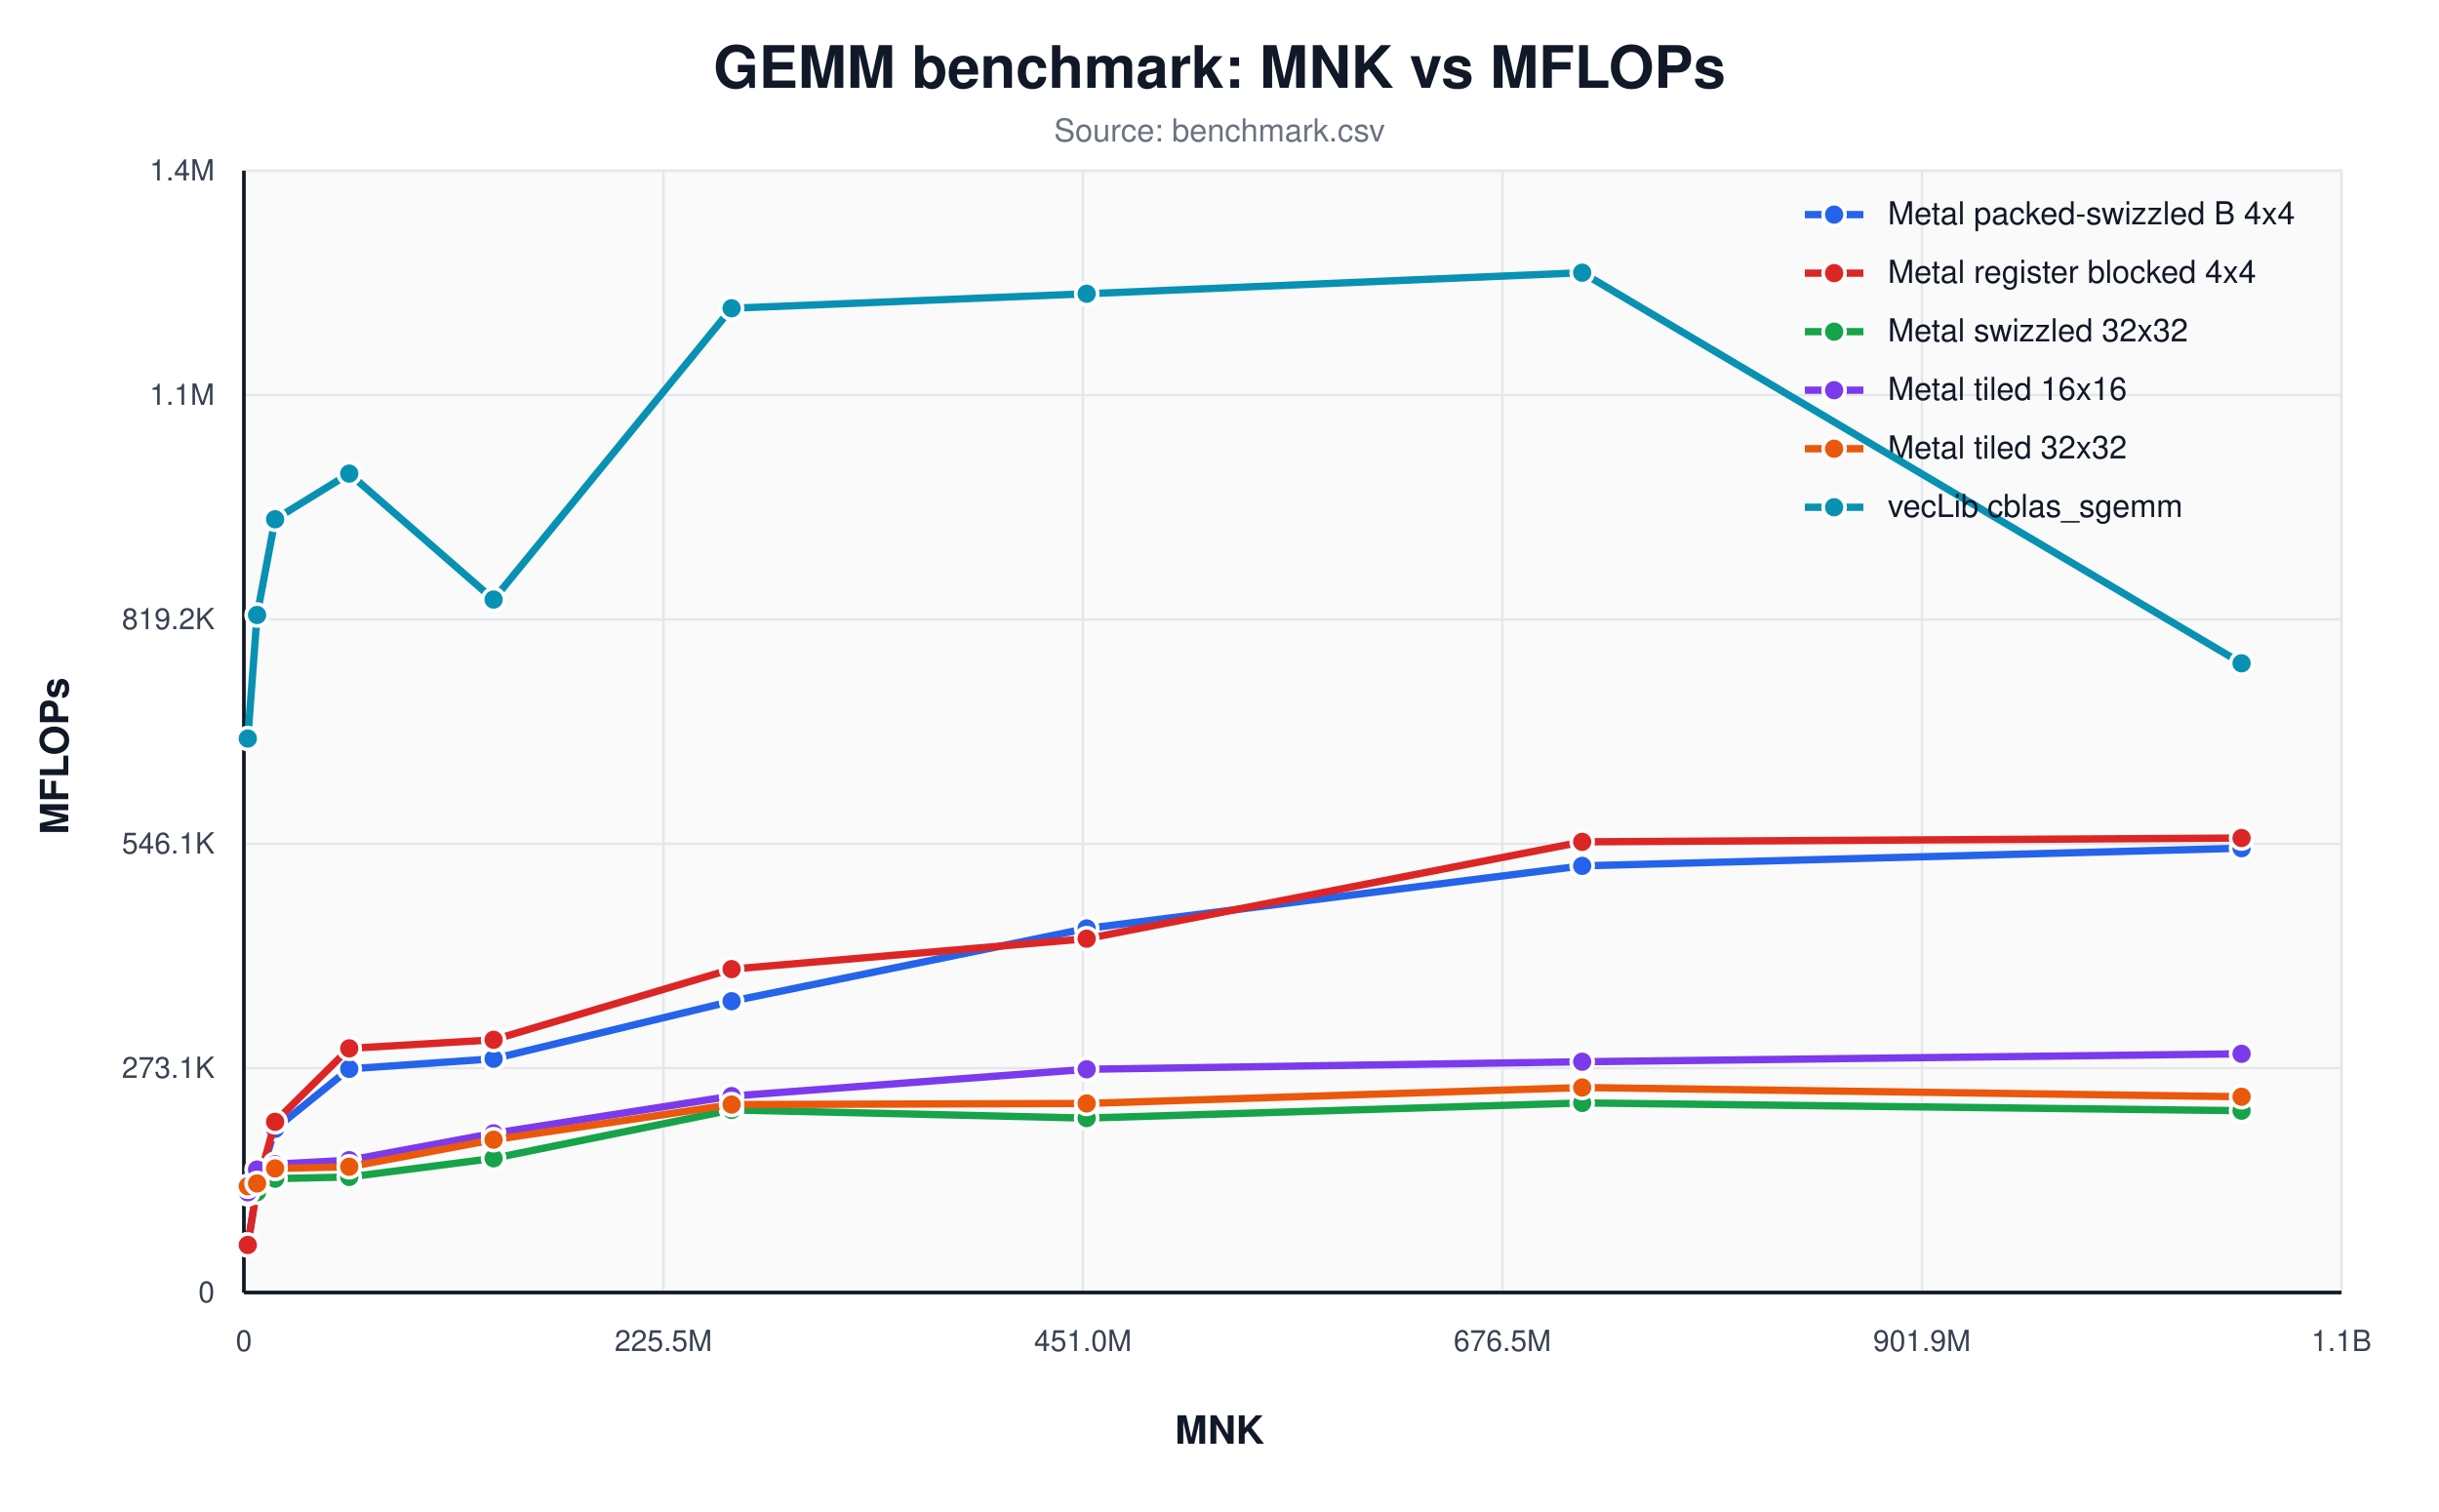
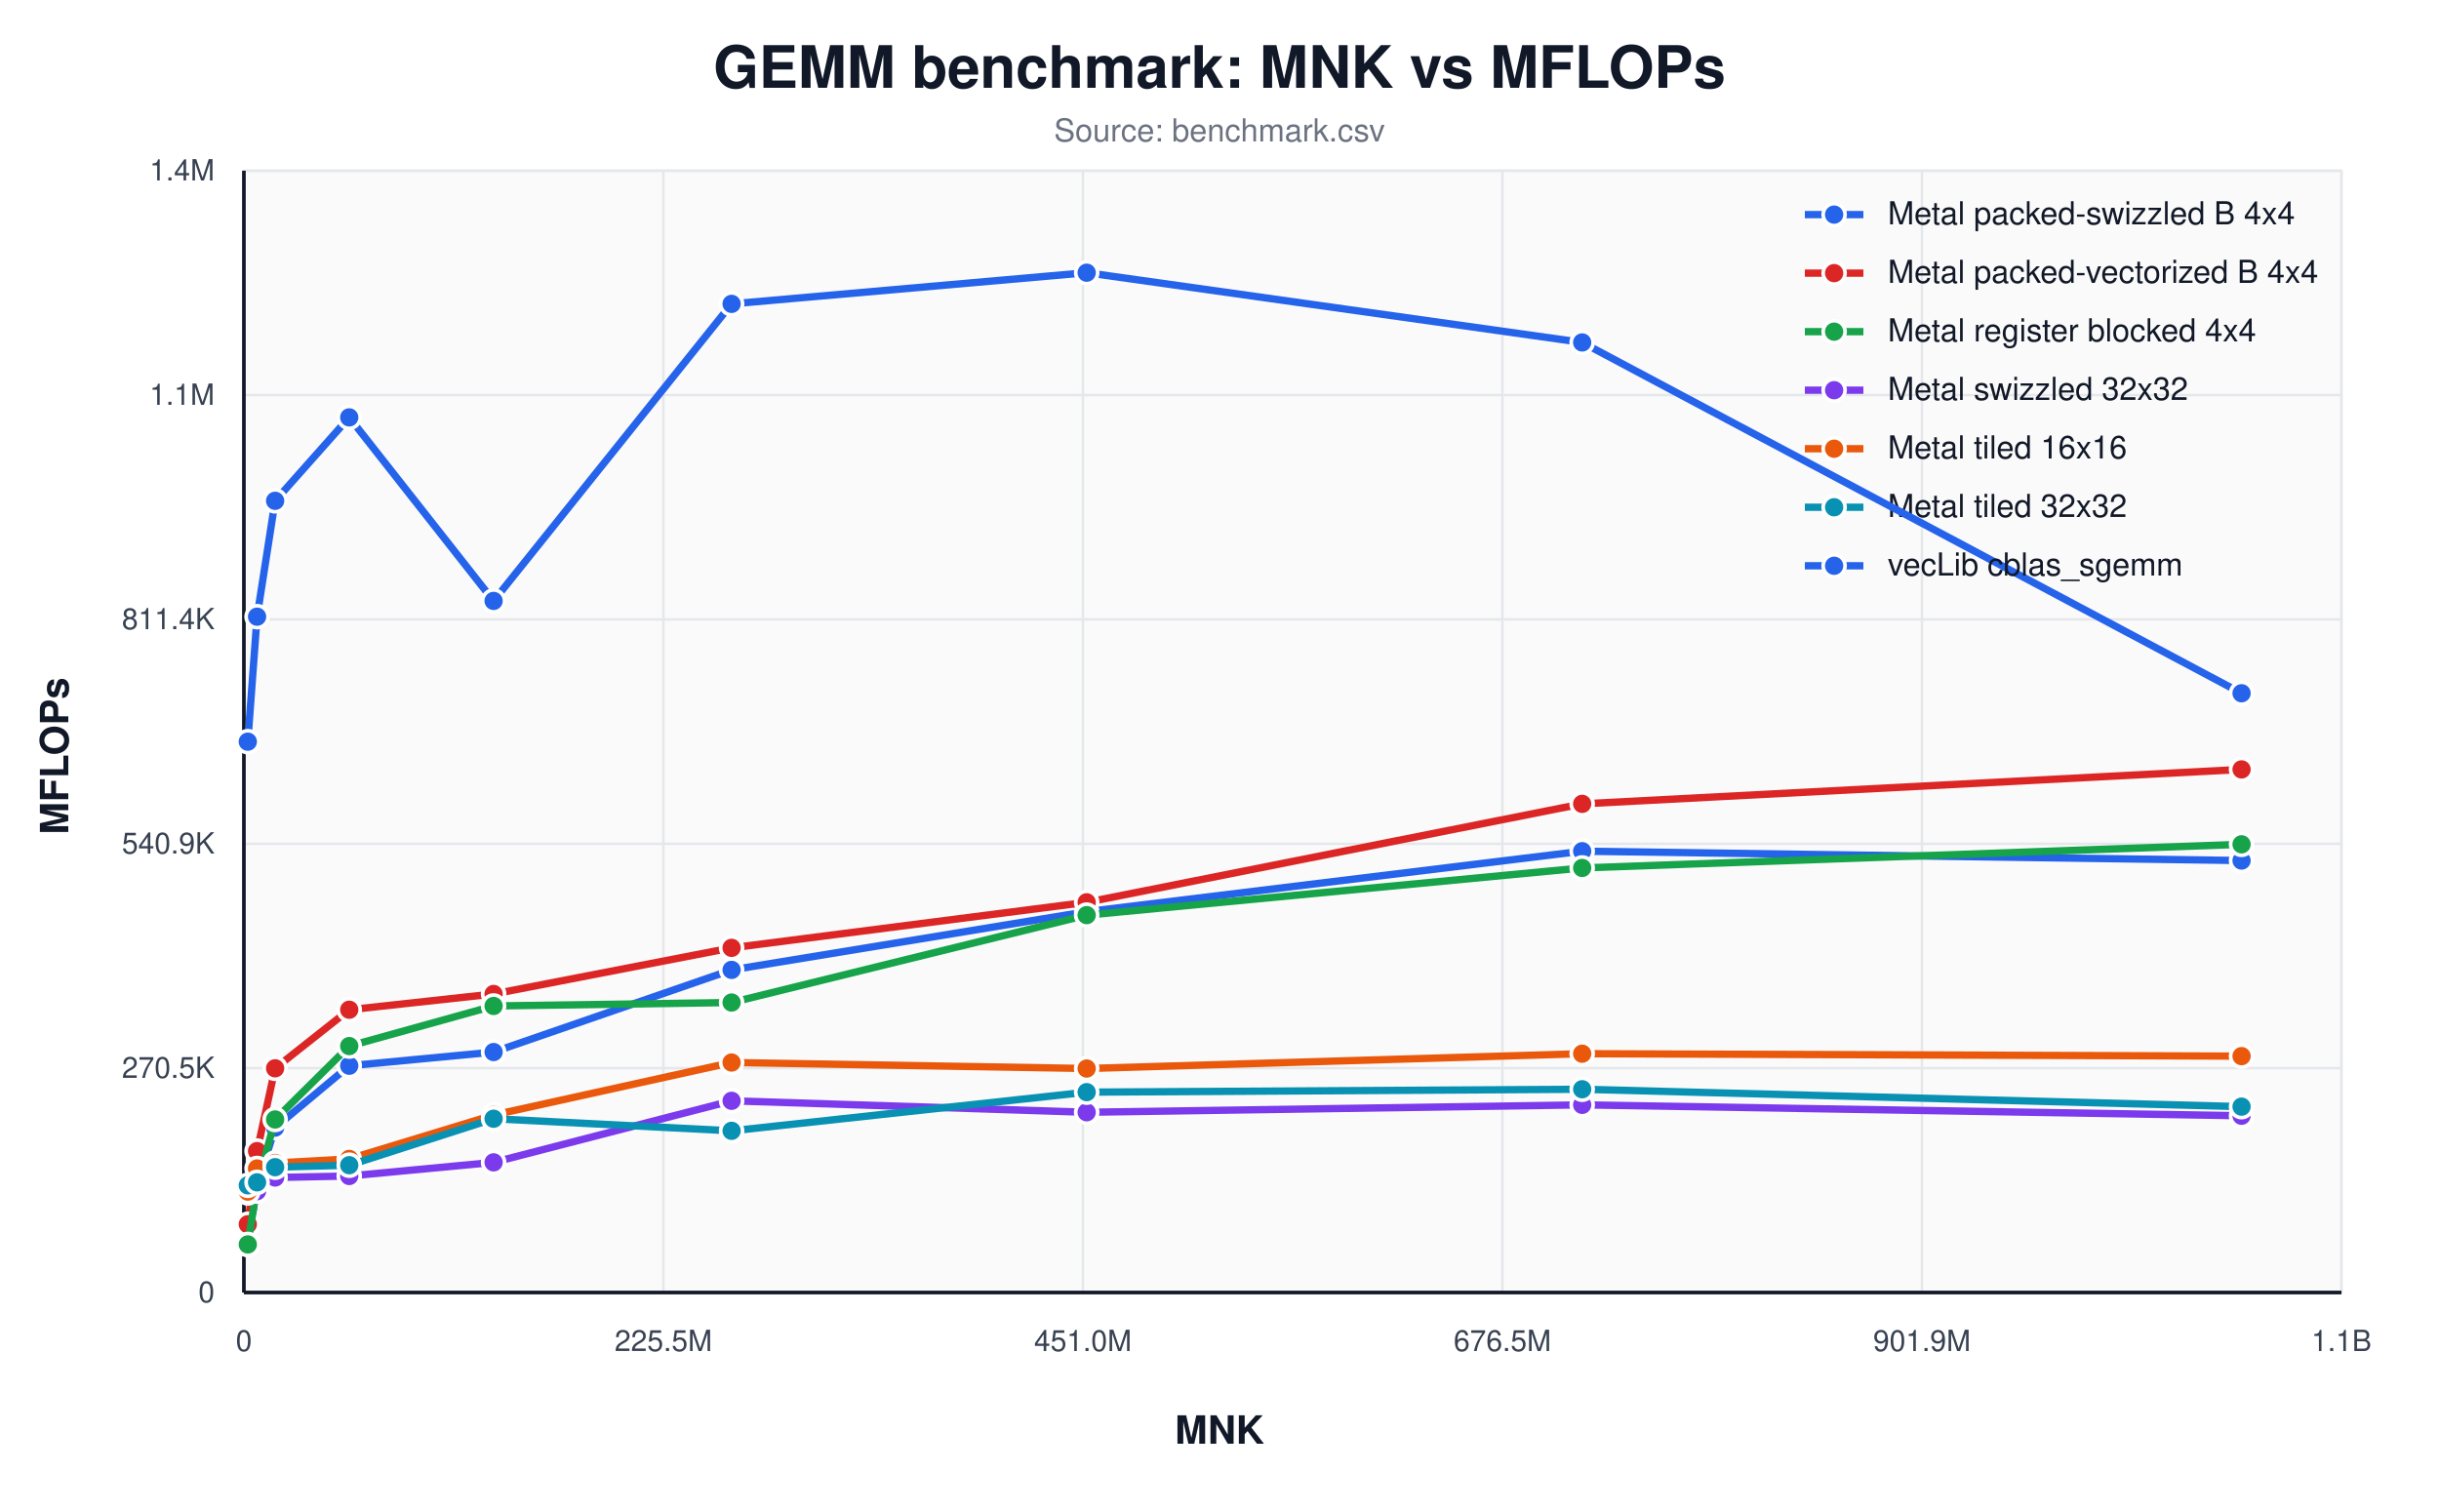
<svg xmlns="http://www.w3.org/2000/svg" width="1000" height="620" viewBox="0 0 1000 620">
  <rect width="100%" height="100%" fill="#ffffff" />
  <text x="500.00" y="36.00" fill="#111827" font-size="24" font-family="Helvetica, Arial, sans-serif" text-anchor="middle" font-weight="700">GEMM benchmark: MNK vs MFLOPs</text>
  <text x="500.00" y="58.00" fill="#6b7280" font-size="13" font-family="Helvetica, Arial, sans-serif" text-anchor="middle">Source: benchmark.csv</text>
  <rect x="100" y="70" width="860" height="460" fill="#fafafa" stroke="#e5e7eb" />
  <line x1="100.00" y1="530.00" x2="960.00" y2="530.00" stroke="#e5e7eb" stroke-width="1" />
  <text x="88.00" y="534.00" fill="#374151" font-size="12" font-family="Helvetica, Arial, sans-serif" text-anchor="end">0</text>
  <line x1="100.00" y1="438.00" x2="960.00" y2="438.00" stroke="#e5e7eb" stroke-width="1" />
-   <text x="88.00" y="442.00" fill="#374151" font-size="12" font-family="Helvetica, Arial, sans-serif" text-anchor="end">273.1K</text>
+   <text x="88.00" y="442.00" fill="#374151" font-size="12" font-family="Helvetica, Arial, sans-serif" text-anchor="end">270.5K</text>
  <line x1="100.00" y1="346.00" x2="960.00" y2="346.00" stroke="#e5e7eb" stroke-width="1" />
-   <text x="88.00" y="350.00" fill="#374151" font-size="12" font-family="Helvetica, Arial, sans-serif" text-anchor="end">546.1K</text>
+   <text x="88.00" y="350.00" fill="#374151" font-size="12" font-family="Helvetica, Arial, sans-serif" text-anchor="end">540.9K</text>
  <line x1="100.00" y1="254.00" x2="960.00" y2="254.00" stroke="#e5e7eb" stroke-width="1" />
-   <text x="88.00" y="258.00" fill="#374151" font-size="12" font-family="Helvetica, Arial, sans-serif" text-anchor="end">819.2K</text>
+   <text x="88.00" y="258.00" fill="#374151" font-size="12" font-family="Helvetica, Arial, sans-serif" text-anchor="end">811.4K</text>
  <line x1="100.00" y1="162.00" x2="960.00" y2="162.00" stroke="#e5e7eb" stroke-width="1" />
  <text x="88.00" y="166.00" fill="#374151" font-size="12" font-family="Helvetica, Arial, sans-serif" text-anchor="end">1.1M</text>
  <line x1="100.00" y1="70.00" x2="960.00" y2="70.00" stroke="#e5e7eb" stroke-width="1" />
  <text x="88.00" y="74.00" fill="#374151" font-size="12" font-family="Helvetica, Arial, sans-serif" text-anchor="end">1.4M</text>
  <line x1="100.00" y1="70.00" x2="100.00" y2="530.00" stroke="#e5e7eb" stroke-width="1" />
  <text x="100.00" y="554.00" fill="#374151" font-size="12" font-family="Helvetica, Arial, sans-serif" text-anchor="middle">0</text>
  <line x1="272.00" y1="70.00" x2="272.00" y2="530.00" stroke="#e5e7eb" stroke-width="1" />
  <text x="272.00" y="554.00" fill="#374151" font-size="12" font-family="Helvetica, Arial, sans-serif" text-anchor="middle">225.5M</text>
  <line x1="444.00" y1="70.00" x2="444.00" y2="530.00" stroke="#e5e7eb" stroke-width="1" />
  <text x="444.00" y="554.00" fill="#374151" font-size="12" font-family="Helvetica, Arial, sans-serif" text-anchor="middle">451.0M</text>
  <line x1="616.00" y1="70.00" x2="616.00" y2="530.00" stroke="#e5e7eb" stroke-width="1" />
  <text x="616.00" y="554.00" fill="#374151" font-size="12" font-family="Helvetica, Arial, sans-serif" text-anchor="middle">676.5M</text>
  <line x1="788.00" y1="70.00" x2="788.00" y2="530.00" stroke="#e5e7eb" stroke-width="1" />
  <text x="788.00" y="554.00" fill="#374151" font-size="12" font-family="Helvetica, Arial, sans-serif" text-anchor="middle">901.9M</text>
  <line x1="960.00" y1="70.00" x2="960.00" y2="530.00" stroke="#e5e7eb" stroke-width="1" />
  <text x="960.00" y="554.00" fill="#374151" font-size="12" font-family="Helvetica, Arial, sans-serif" text-anchor="middle">1.1B</text>
  <line x1="100.00" y1="530.00" x2="960.00" y2="530.00" stroke="#111827" stroke-width="1.5" />
  <line x1="100.00" y1="70.00" x2="100.00" y2="530.00" stroke="#111827" stroke-width="1.5" />
  <text x="500.00" y="592.00" fill="#111827" font-size="16" font-family="Helvetica, Arial, sans-serif" text-anchor="middle" font-weight="600">MNK</text>
  <text x="28.00" y="310.00" fill="#111827" font-size="16" font-family="Helvetica, Arial, sans-serif" text-anchor="middle" font-weight="600" transform="rotate(-90 28 310.00)">MFLOPs</text>
-   <polyline points="101.60,510.39 105.40,486.55 112.80,462.89 143.19,438.29 202.38,434.15 299.96,410.56 445.54,380.72 648.70,355.05 919.05,347.81" fill="none" stroke="#2563eb" stroke-width="3" stroke-linecap="round" stroke-linejoin="round" />
-   <circle cx="101.60" cy="510.39" r="4.50" fill="#2563eb" stroke="#ffffff" stroke-width="1.5" />
-   <circle cx="105.40" cy="486.55" r="4.50" fill="#2563eb" stroke="#ffffff" stroke-width="1.5" />
-   <circle cx="112.80" cy="462.89" r="4.50" fill="#2563eb" stroke="#ffffff" stroke-width="1.5" />
-   <circle cx="143.19" cy="438.29" r="4.50" fill="#2563eb" stroke="#ffffff" stroke-width="1.5" />
-   <circle cx="202.38" cy="434.15" r="4.50" fill="#2563eb" stroke="#ffffff" stroke-width="1.5" />
-   <circle cx="299.96" cy="410.56" r="4.50" fill="#2563eb" stroke="#ffffff" stroke-width="1.5" />
-   <circle cx="445.54" cy="380.72" r="4.50" fill="#2563eb" stroke="#ffffff" stroke-width="1.5" />
-   <circle cx="648.70" cy="355.05" r="4.50" fill="#2563eb" stroke="#ffffff" stroke-width="1.5" />
-   <circle cx="919.05" cy="347.81" r="4.50" fill="#2563eb" stroke="#ffffff" stroke-width="1.5" />
+   <polyline points="101.60,510.27 105.40,486.13 112.80,462.38 143.19,437.01 202.38,431.40 299.96,397.71 445.54,373.83 648.70,349.03 919.05,352.87" fill="none" stroke="#2563eb" stroke-width="3" stroke-linecap="round" stroke-linejoin="round" />
+   <circle cx="101.60" cy="510.27" r="4.50" fill="#2563eb" stroke="#ffffff" stroke-width="1.5" />
+   <circle cx="105.40" cy="486.13" r="4.50" fill="#2563eb" stroke="#ffffff" stroke-width="1.5" />
+   <circle cx="112.80" cy="462.38" r="4.50" fill="#2563eb" stroke="#ffffff" stroke-width="1.5" />
+   <circle cx="143.19" cy="437.01" r="4.50" fill="#2563eb" stroke="#ffffff" stroke-width="1.5" />
+   <circle cx="202.38" cy="431.40" r="4.50" fill="#2563eb" stroke="#ffffff" stroke-width="1.5" />
+   <circle cx="299.96" cy="397.71" r="4.50" fill="#2563eb" stroke="#ffffff" stroke-width="1.5" />
+   <circle cx="445.54" cy="373.83" r="4.50" fill="#2563eb" stroke="#ffffff" stroke-width="1.5" />
+   <circle cx="648.70" cy="349.03" r="4.50" fill="#2563eb" stroke="#ffffff" stroke-width="1.5" />
+   <circle cx="919.05" cy="352.87" r="4.50" fill="#2563eb" stroke="#ffffff" stroke-width="1.5" />
  <line x1="740.00" y1="88.00" x2="764.00" y2="88.00" stroke="#2563eb" stroke-width="3" />
  <circle cx="752.00" cy="88.00" r="4.50" fill="#2563eb" stroke="#ffffff" stroke-width="1.5" />
  <text x="774.00" y="92.00" fill="#111827" font-size="13" font-family="Helvetica, Arial, sans-serif">Metal packed-swizzled B 4x4</text>
-   <polyline points="101.60,510.51 105.40,486.80 112.80,460.00 143.19,429.89 202.38,426.38 299.96,397.39 445.54,384.91 648.70,345.20 919.05,343.64" fill="none" stroke="#dc2626" stroke-width="3" stroke-linecap="round" stroke-linejoin="round" />
-   <circle cx="101.60" cy="510.51" r="4.50" fill="#dc2626" stroke="#ffffff" stroke-width="1.5" />
-   <circle cx="105.40" cy="486.80" r="4.50" fill="#dc2626" stroke="#ffffff" stroke-width="1.5" />
-   <circle cx="112.80" cy="460.00" r="4.50" fill="#dc2626" stroke="#ffffff" stroke-width="1.5" />
-   <circle cx="143.19" cy="429.89" r="4.50" fill="#dc2626" stroke="#ffffff" stroke-width="1.5" />
-   <circle cx="202.38" cy="426.38" r="4.50" fill="#dc2626" stroke="#ffffff" stroke-width="1.5" />
-   <circle cx="299.96" cy="397.39" r="4.50" fill="#dc2626" stroke="#ffffff" stroke-width="1.5" />
-   <circle cx="445.54" cy="384.91" r="4.50" fill="#dc2626" stroke="#ffffff" stroke-width="1.5" />
-   <circle cx="648.70" cy="345.20" r="4.50" fill="#dc2626" stroke="#ffffff" stroke-width="1.5" />
-   <circle cx="919.05" cy="343.64" r="4.50" fill="#dc2626" stroke="#ffffff" stroke-width="1.5" />
+   <polyline points="101.60,502.02 105.40,472.01 112.80,438.06 143.19,414.04 202.38,407.58 299.96,388.67 445.54,369.99 648.70,329.62 919.05,315.50" fill="none" stroke="#dc2626" stroke-width="3" stroke-linecap="round" stroke-linejoin="round" />
+   <circle cx="101.60" cy="502.02" r="4.50" fill="#dc2626" stroke="#ffffff" stroke-width="1.5" />
+   <circle cx="105.40" cy="472.01" r="4.50" fill="#dc2626" stroke="#ffffff" stroke-width="1.5" />
+   <circle cx="112.80" cy="438.06" r="4.50" fill="#dc2626" stroke="#ffffff" stroke-width="1.5" />
+   <circle cx="143.19" cy="414.04" r="4.50" fill="#dc2626" stroke="#ffffff" stroke-width="1.5" />
+   <circle cx="202.38" cy="407.58" r="4.50" fill="#dc2626" stroke="#ffffff" stroke-width="1.5" />
+   <circle cx="299.96" cy="388.67" r="4.50" fill="#dc2626" stroke="#ffffff" stroke-width="1.5" />
+   <circle cx="445.54" cy="369.99" r="4.50" fill="#dc2626" stroke="#ffffff" stroke-width="1.5" />
+   <circle cx="648.70" cy="329.62" r="4.50" fill="#dc2626" stroke="#ffffff" stroke-width="1.5" />
+   <circle cx="919.05" cy="315.50" r="4.50" fill="#dc2626" stroke="#ffffff" stroke-width="1.5" />
  <line x1="740.00" y1="112.00" x2="764.00" y2="112.00" stroke="#dc2626" stroke-width="3" />
  <circle cx="752.00" cy="112.00" r="4.50" fill="#dc2626" stroke="#ffffff" stroke-width="1.5" />
-   <text x="774.00" y="116.00" fill="#111827" font-size="13" font-family="Helvetica, Arial, sans-serif">Metal register blocked 4x4</text>
-   <polyline points="101.60,489.58 105.40,488.85 112.80,483.31 143.19,482.61 202.38,474.98 299.96,455.12 445.54,458.48 648.70,452.26 919.05,455.44" fill="none" stroke="#16a34a" stroke-width="3" stroke-linecap="round" stroke-linejoin="round" />
-   <circle cx="101.60" cy="489.58" r="4.50" fill="#16a34a" stroke="#ffffff" stroke-width="1.5" />
-   <circle cx="105.40" cy="488.85" r="4.50" fill="#16a34a" stroke="#ffffff" stroke-width="1.5" />
-   <circle cx="112.80" cy="483.31" r="4.50" fill="#16a34a" stroke="#ffffff" stroke-width="1.5" />
-   <circle cx="143.19" cy="482.61" r="4.50" fill="#16a34a" stroke="#ffffff" stroke-width="1.5" />
-   <circle cx="202.38" cy="474.98" r="4.50" fill="#16a34a" stroke="#ffffff" stroke-width="1.5" />
-   <circle cx="299.96" cy="455.12" r="4.50" fill="#16a34a" stroke="#ffffff" stroke-width="1.5" />
-   <circle cx="445.54" cy="458.48" r="4.50" fill="#16a34a" stroke="#ffffff" stroke-width="1.5" />
-   <circle cx="648.70" cy="452.26" r="4.50" fill="#16a34a" stroke="#ffffff" stroke-width="1.5" />
-   <circle cx="919.05" cy="455.44" r="4.50" fill="#16a34a" stroke="#ffffff" stroke-width="1.5" />
+   <text x="774.00" y="116.00" fill="#111827" font-size="13" font-family="Helvetica, Arial, sans-serif">Metal packed-vectorized B 4x4</text>
+   <polyline points="101.60,510.29 105.40,486.35 112.80,459.04 143.19,428.95 202.38,412.50 299.96,411.09 445.54,375.25 648.70,355.90 919.05,346.22" fill="none" stroke="#16a34a" stroke-width="3" stroke-linecap="round" stroke-linejoin="round" />
+   <circle cx="101.60" cy="510.29" r="4.50" fill="#16a34a" stroke="#ffffff" stroke-width="1.5" />
+   <circle cx="105.40" cy="486.35" r="4.50" fill="#16a34a" stroke="#ffffff" stroke-width="1.5" />
+   <circle cx="112.80" cy="459.04" r="4.50" fill="#16a34a" stroke="#ffffff" stroke-width="1.5" />
+   <circle cx="143.19" cy="428.95" r="4.50" fill="#16a34a" stroke="#ffffff" stroke-width="1.5" />
+   <circle cx="202.38" cy="412.50" r="4.50" fill="#16a34a" stroke="#ffffff" stroke-width="1.5" />
+   <circle cx="299.96" cy="411.09" r="4.50" fill="#16a34a" stroke="#ffffff" stroke-width="1.5" />
+   <circle cx="445.54" cy="375.25" r="4.50" fill="#16a34a" stroke="#ffffff" stroke-width="1.5" />
+   <circle cx="648.70" cy="355.90" r="4.50" fill="#16a34a" stroke="#ffffff" stroke-width="1.5" />
+   <circle cx="919.05" cy="346.22" r="4.50" fill="#16a34a" stroke="#ffffff" stroke-width="1.5" />
  <line x1="740.00" y1="136.00" x2="764.00" y2="136.00" stroke="#16a34a" stroke-width="3" />
  <circle cx="752.00" cy="136.00" r="4.50" fill="#16a34a" stroke="#ffffff" stroke-width="1.5" />
-   <text x="774.00" y="140.00" fill="#111827" font-size="13" font-family="Helvetica, Arial, sans-serif">Metal swizzled 32x32</text>
-   <polyline points="101.60,488.91 105.40,479.58 112.80,477.37 143.19,475.74 202.38,464.72 299.96,449.45 445.54,438.46 648.70,435.37 919.05,432.12" fill="none" stroke="#7c3aed" stroke-width="3" stroke-linecap="round" stroke-linejoin="round" />
-   <circle cx="101.60" cy="488.91" r="4.50" fill="#7c3aed" stroke="#ffffff" stroke-width="1.5" />
-   <circle cx="105.40" cy="479.58" r="4.50" fill="#7c3aed" stroke="#ffffff" stroke-width="1.5" />
-   <circle cx="112.80" cy="477.37" r="4.50" fill="#7c3aed" stroke="#ffffff" stroke-width="1.5" />
-   <circle cx="143.19" cy="475.74" r="4.50" fill="#7c3aed" stroke="#ffffff" stroke-width="1.5" />
-   <circle cx="202.38" cy="464.72" r="4.50" fill="#7c3aed" stroke="#ffffff" stroke-width="1.5" />
-   <circle cx="299.96" cy="449.45" r="4.50" fill="#7c3aed" stroke="#ffffff" stroke-width="1.5" />
-   <circle cx="445.54" cy="438.46" r="4.50" fill="#7c3aed" stroke="#ffffff" stroke-width="1.5" />
-   <circle cx="648.70" cy="435.37" r="4.50" fill="#7c3aed" stroke="#ffffff" stroke-width="1.5" />
-   <circle cx="919.05" cy="432.12" r="4.50" fill="#7c3aed" stroke="#ffffff" stroke-width="1.5" />
+   <text x="774.00" y="140.00" fill="#111827" font-size="13" font-family="Helvetica, Arial, sans-serif">Metal register blocked 4x4</text>
+   <polyline points="101.60,489.17 105.40,488.44 112.80,482.84 143.19,482.22 202.38,476.63 299.96,451.39 445.54,456.09 648.70,453.05 919.05,457.52" fill="none" stroke="#7c3aed" stroke-width="3" stroke-linecap="round" stroke-linejoin="round" />
+   <circle cx="101.60" cy="489.17" r="4.50" fill="#7c3aed" stroke="#ffffff" stroke-width="1.5" />
+   <circle cx="105.40" cy="488.44" r="4.50" fill="#7c3aed" stroke="#ffffff" stroke-width="1.5" />
+   <circle cx="112.80" cy="482.84" r="4.50" fill="#7c3aed" stroke="#ffffff" stroke-width="1.5" />
+   <circle cx="143.19" cy="482.22" r="4.50" fill="#7c3aed" stroke="#ffffff" stroke-width="1.5" />
+   <circle cx="202.38" cy="476.63" r="4.50" fill="#7c3aed" stroke="#ffffff" stroke-width="1.5" />
+   <circle cx="299.96" cy="451.39" r="4.50" fill="#7c3aed" stroke="#ffffff" stroke-width="1.5" />
+   <circle cx="445.54" cy="456.09" r="4.50" fill="#7c3aed" stroke="#ffffff" stroke-width="1.5" />
+   <circle cx="648.70" cy="453.05" r="4.50" fill="#7c3aed" stroke="#ffffff" stroke-width="1.5" />
+   <circle cx="919.05" cy="457.52" r="4.50" fill="#7c3aed" stroke="#ffffff" stroke-width="1.5" />
  <line x1="740.00" y1="160.00" x2="764.00" y2="160.00" stroke="#7c3aed" stroke-width="3" />
  <circle cx="752.00" cy="160.00" r="4.50" fill="#7c3aed" stroke="#ffffff" stroke-width="1.5" />
-   <text x="774.00" y="164.00" fill="#111827" font-size="13" font-family="Helvetica, Arial, sans-serif">Metal tiled 16x16</text>
-   <polyline points="101.60,486.40 105.40,485.28 112.80,479.13 143.19,478.44 202.38,467.34 299.96,452.93 445.54,452.47 648.70,445.94 919.05,449.72" fill="none" stroke="#ea580c" stroke-width="3" stroke-linecap="round" stroke-linejoin="round" />
-   <circle cx="101.60" cy="486.40" r="4.50" fill="#ea580c" stroke="#ffffff" stroke-width="1.5" />
-   <circle cx="105.40" cy="485.28" r="4.50" fill="#ea580c" stroke="#ffffff" stroke-width="1.5" />
-   <circle cx="112.80" cy="479.13" r="4.50" fill="#ea580c" stroke="#ffffff" stroke-width="1.5" />
-   <circle cx="143.19" cy="478.44" r="4.50" fill="#ea580c" stroke="#ffffff" stroke-width="1.5" />
-   <circle cx="202.38" cy="467.34" r="4.50" fill="#ea580c" stroke="#ffffff" stroke-width="1.5" />
-   <circle cx="299.96" cy="452.93" r="4.50" fill="#ea580c" stroke="#ffffff" stroke-width="1.5" />
-   <circle cx="445.54" cy="452.47" r="4.50" fill="#ea580c" stroke="#ffffff" stroke-width="1.5" />
-   <circle cx="648.70" cy="445.94" r="4.50" fill="#ea580c" stroke="#ffffff" stroke-width="1.5" />
-   <circle cx="919.05" cy="449.72" r="4.50" fill="#ea580c" stroke="#ffffff" stroke-width="1.5" />
+   <text x="774.00" y="164.00" fill="#111827" font-size="13" font-family="Helvetica, Arial, sans-serif">Metal swizzled 32x32</text>
+   <polyline points="101.60,488.62 105.40,479.14 112.80,476.89 143.19,475.22 202.38,457.21 299.96,435.69 445.54,438.15 648.70,432.07 919.05,433.07" fill="none" stroke="#ea580c" stroke-width="3" stroke-linecap="round" stroke-linejoin="round" />
+   <circle cx="101.60" cy="488.62" r="4.50" fill="#ea580c" stroke="#ffffff" stroke-width="1.5" />
+   <circle cx="105.40" cy="479.14" r="4.50" fill="#ea580c" stroke="#ffffff" stroke-width="1.5" />
+   <circle cx="112.80" cy="476.89" r="4.50" fill="#ea580c" stroke="#ffffff" stroke-width="1.5" />
+   <circle cx="143.19" cy="475.22" r="4.50" fill="#ea580c" stroke="#ffffff" stroke-width="1.5" />
+   <circle cx="202.38" cy="457.21" r="4.50" fill="#ea580c" stroke="#ffffff" stroke-width="1.5" />
+   <circle cx="299.96" cy="435.69" r="4.50" fill="#ea580c" stroke="#ffffff" stroke-width="1.5" />
+   <circle cx="445.54" cy="438.15" r="4.50" fill="#ea580c" stroke="#ffffff" stroke-width="1.5" />
+   <circle cx="648.70" cy="432.07" r="4.50" fill="#ea580c" stroke="#ffffff" stroke-width="1.5" />
+   <circle cx="919.05" cy="433.07" r="4.50" fill="#ea580c" stroke="#ffffff" stroke-width="1.5" />
  <line x1="740.00" y1="184.00" x2="764.00" y2="184.00" stroke="#ea580c" stroke-width="3" />
  <circle cx="752.00" cy="184.00" r="4.50" fill="#ea580c" stroke="#ffffff" stroke-width="1.5" />
-   <text x="774.00" y="188.00" fill="#111827" font-size="13" font-family="Helvetica, Arial, sans-serif">Metal tiled 32x32</text>
-   <polyline points="101.60,302.84 105.40,252.18 112.80,212.93 143.19,194.20 202.38,245.84 299.96,126.40 445.54,120.45 648.70,111.82 919.05,271.99" fill="none" stroke="#0891b2" stroke-width="3" stroke-linecap="round" stroke-linejoin="round" />
-   <circle cx="101.60" cy="302.84" r="4.50" fill="#0891b2" stroke="#ffffff" stroke-width="1.5" />
-   <circle cx="105.40" cy="252.18" r="4.50" fill="#0891b2" stroke="#ffffff" stroke-width="1.5" />
-   <circle cx="112.80" cy="212.93" r="4.50" fill="#0891b2" stroke="#ffffff" stroke-width="1.5" />
-   <circle cx="143.19" cy="194.20" r="4.50" fill="#0891b2" stroke="#ffffff" stroke-width="1.5" />
-   <circle cx="202.38" cy="245.84" r="4.50" fill="#0891b2" stroke="#ffffff" stroke-width="1.5" />
-   <circle cx="299.96" cy="126.40" r="4.50" fill="#0891b2" stroke="#ffffff" stroke-width="1.5" />
-   <circle cx="445.54" cy="120.45" r="4.50" fill="#0891b2" stroke="#ffffff" stroke-width="1.5" />
-   <circle cx="648.70" cy="111.82" r="4.50" fill="#0891b2" stroke="#ffffff" stroke-width="1.5" />
-   <circle cx="919.05" cy="271.99" r="4.50" fill="#0891b2" stroke="#ffffff" stroke-width="1.5" />
+   <text x="774.00" y="188.00" fill="#111827" font-size="13" font-family="Helvetica, Arial, sans-serif">Metal tiled 16x16</text>
+   <polyline points="101.60,486.04 105.40,484.82 112.80,478.61 143.19,477.80 202.38,458.74 299.96,463.70 445.54,447.84 648.70,446.65 919.05,453.78" fill="none" stroke="#0891b2" stroke-width="3" stroke-linecap="round" stroke-linejoin="round" />
+   <circle cx="101.60" cy="486.04" r="4.50" fill="#0891b2" stroke="#ffffff" stroke-width="1.5" />
+   <circle cx="105.40" cy="484.82" r="4.50" fill="#0891b2" stroke="#ffffff" stroke-width="1.5" />
+   <circle cx="112.80" cy="478.61" r="4.50" fill="#0891b2" stroke="#ffffff" stroke-width="1.5" />
+   <circle cx="143.19" cy="477.80" r="4.50" fill="#0891b2" stroke="#ffffff" stroke-width="1.5" />
+   <circle cx="202.38" cy="458.74" r="4.50" fill="#0891b2" stroke="#ffffff" stroke-width="1.5" />
+   <circle cx="299.96" cy="463.70" r="4.50" fill="#0891b2" stroke="#ffffff" stroke-width="1.5" />
+   <circle cx="445.54" cy="447.84" r="4.50" fill="#0891b2" stroke="#ffffff" stroke-width="1.5" />
+   <circle cx="648.70" cy="446.65" r="4.50" fill="#0891b2" stroke="#ffffff" stroke-width="1.5" />
+   <circle cx="919.05" cy="453.78" r="4.50" fill="#0891b2" stroke="#ffffff" stroke-width="1.5" />
  <line x1="740.00" y1="208.00" x2="764.00" y2="208.00" stroke="#0891b2" stroke-width="3" />
  <circle cx="752.00" cy="208.00" r="4.50" fill="#0891b2" stroke="#ffffff" stroke-width="1.5" />
-   <text x="774.00" y="212.00" fill="#111827" font-size="13" font-family="Helvetica, Arial, sans-serif">vecLib cblas_sgemm</text>
+   <text x="774.00" y="212.00" fill="#111827" font-size="13" font-family="Helvetica, Arial, sans-serif">Metal tiled 32x32</text>
+   <polyline points="101.60,304.13 105.40,252.87 112.80,205.36 143.19,171.15 202.38,246.41 299.96,124.60 445.54,111.82 648.70,140.42 919.05,284.27" fill="none" stroke="#2563eb" stroke-width="3" stroke-linecap="round" stroke-linejoin="round" />
+   <circle cx="101.60" cy="304.13" r="4.50" fill="#2563eb" stroke="#ffffff" stroke-width="1.5" />
+   <circle cx="105.40" cy="252.87" r="4.50" fill="#2563eb" stroke="#ffffff" stroke-width="1.5" />
+   <circle cx="112.80" cy="205.36" r="4.50" fill="#2563eb" stroke="#ffffff" stroke-width="1.5" />
+   <circle cx="143.19" cy="171.15" r="4.50" fill="#2563eb" stroke="#ffffff" stroke-width="1.5" />
+   <circle cx="202.38" cy="246.41" r="4.50" fill="#2563eb" stroke="#ffffff" stroke-width="1.5" />
+   <circle cx="299.96" cy="124.60" r="4.50" fill="#2563eb" stroke="#ffffff" stroke-width="1.5" />
+   <circle cx="445.54" cy="111.82" r="4.50" fill="#2563eb" stroke="#ffffff" stroke-width="1.5" />
+   <circle cx="648.70" cy="140.42" r="4.50" fill="#2563eb" stroke="#ffffff" stroke-width="1.5" />
+   <circle cx="919.05" cy="284.27" r="4.50" fill="#2563eb" stroke="#ffffff" stroke-width="1.5" />
+   <line x1="740.00" y1="232.00" x2="764.00" y2="232.00" stroke="#2563eb" stroke-width="3" />
+   <circle cx="752.00" cy="232.00" r="4.50" fill="#2563eb" stroke="#ffffff" stroke-width="1.5" />
+   <text x="774.00" y="236.00" fill="#111827" font-size="13" font-family="Helvetica, Arial, sans-serif">vecLib cblas_sgemm</text>
</svg>
